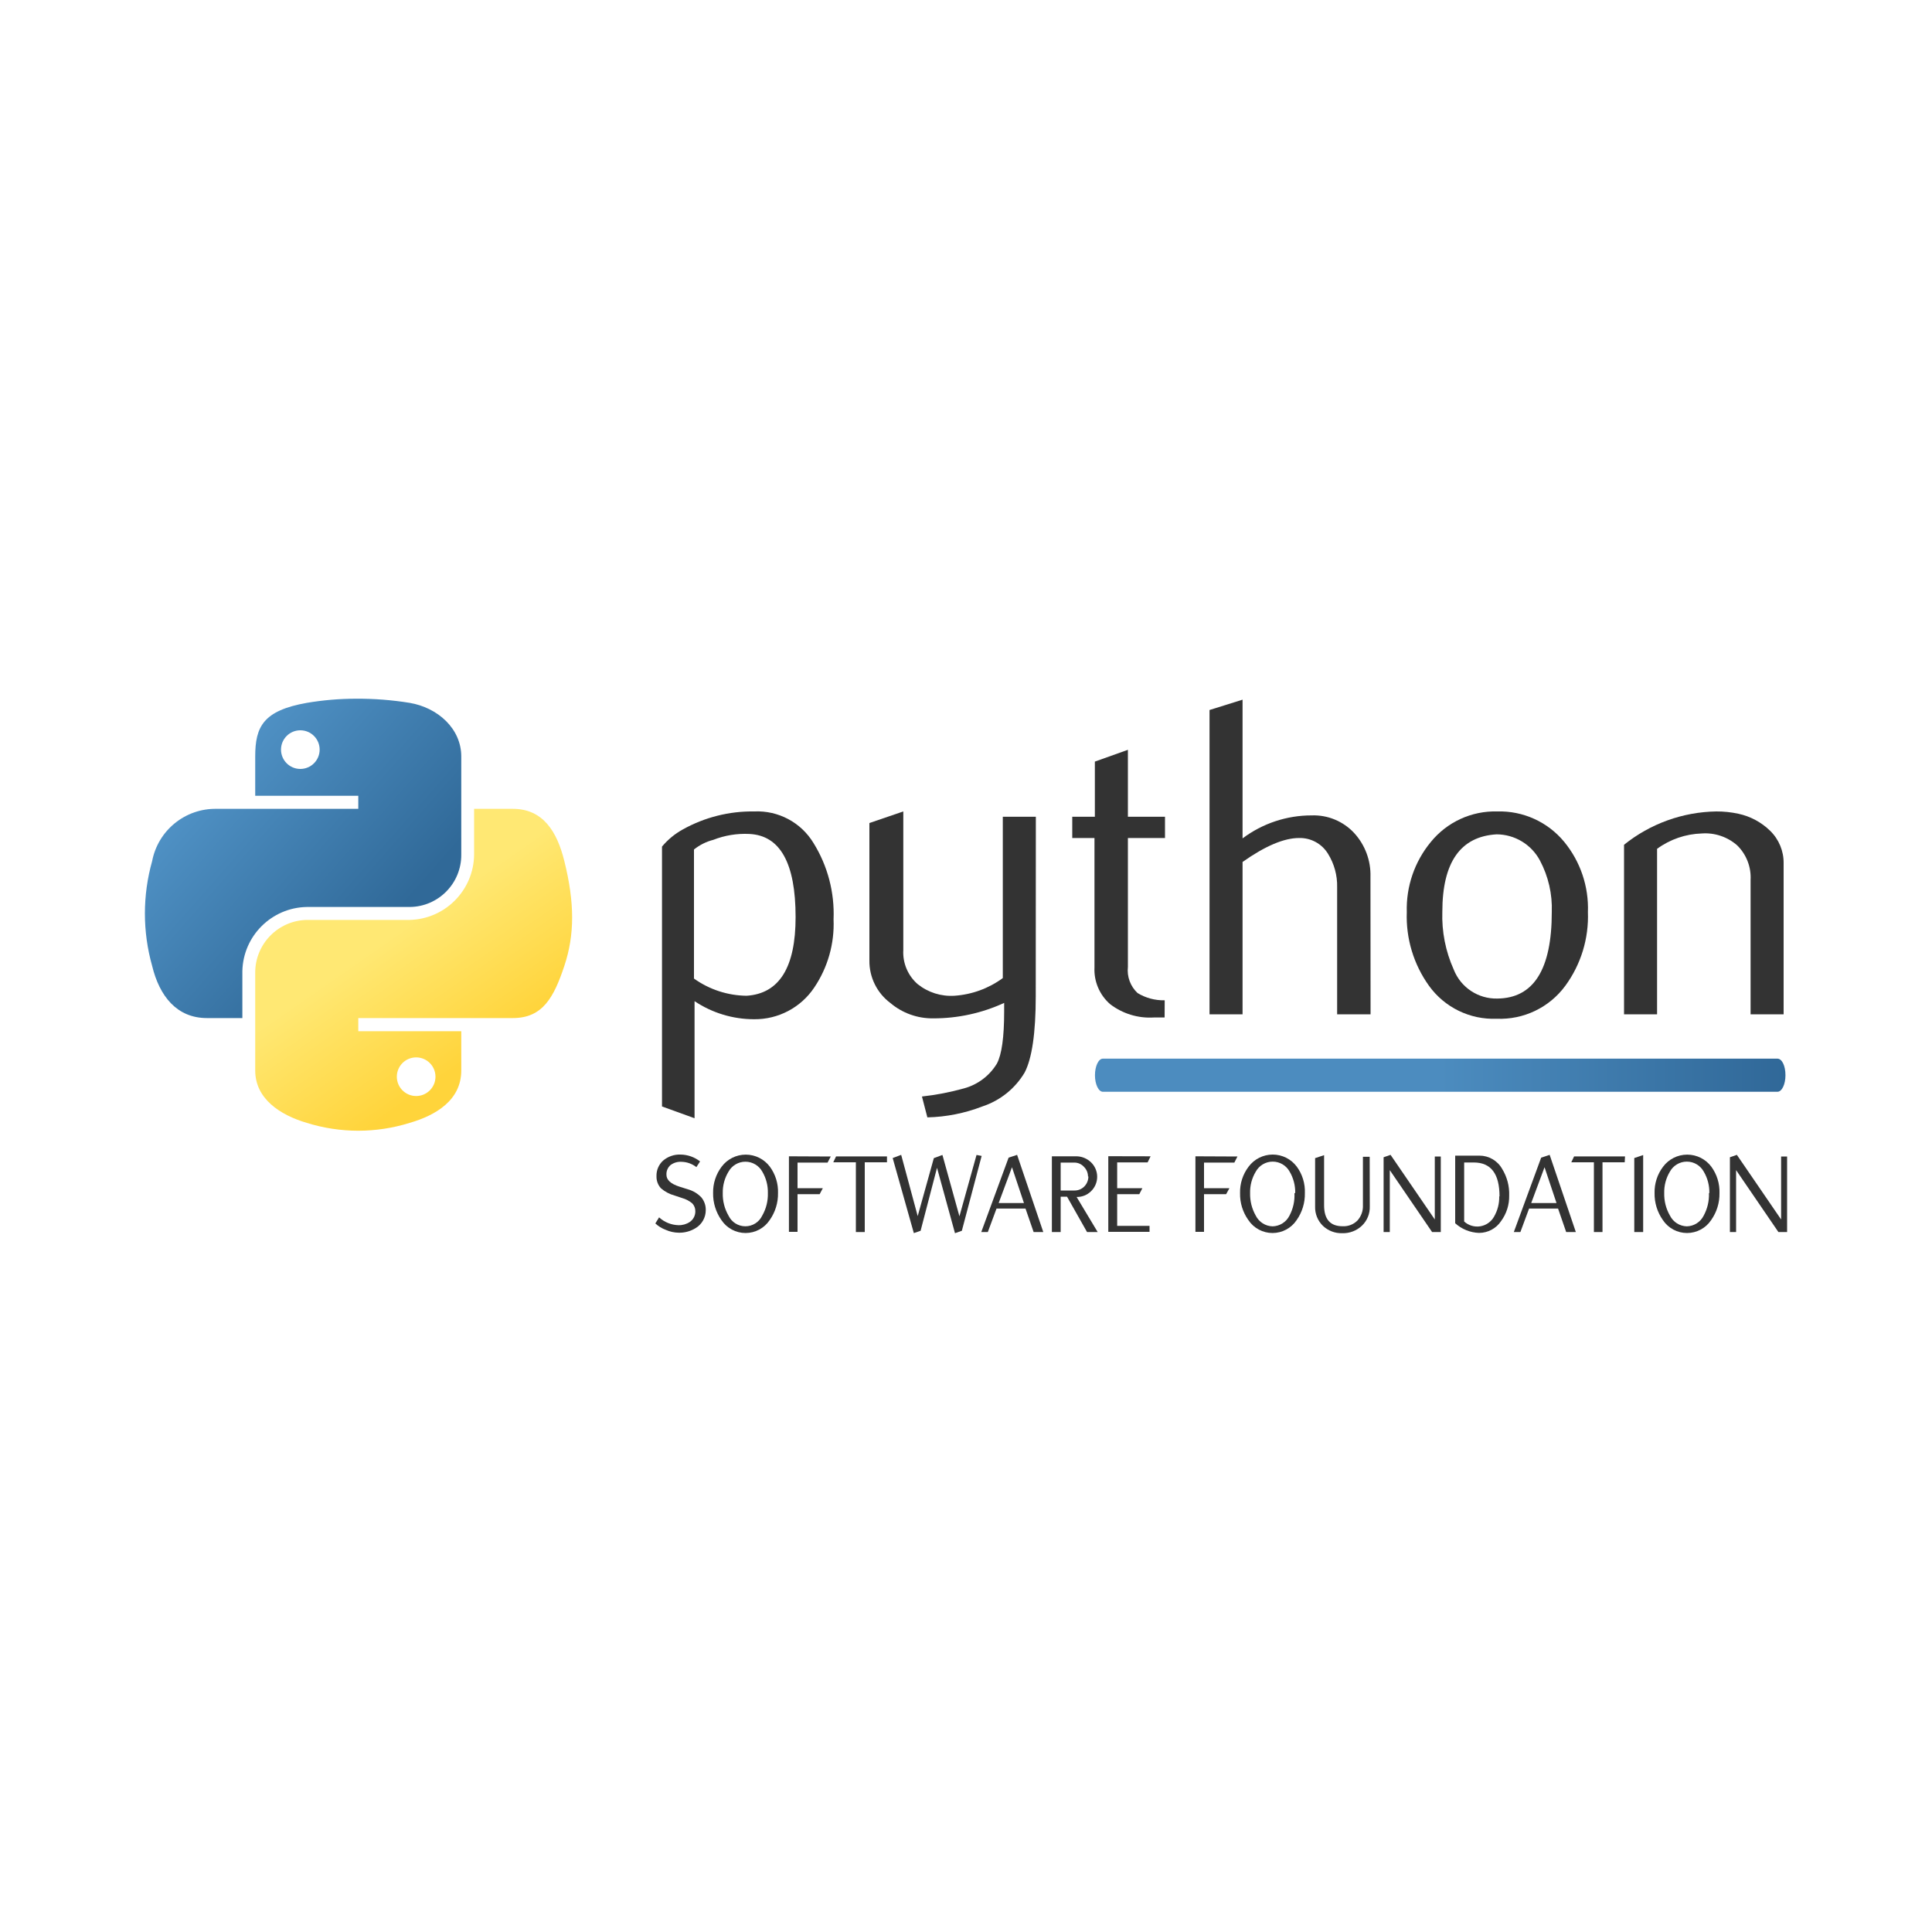
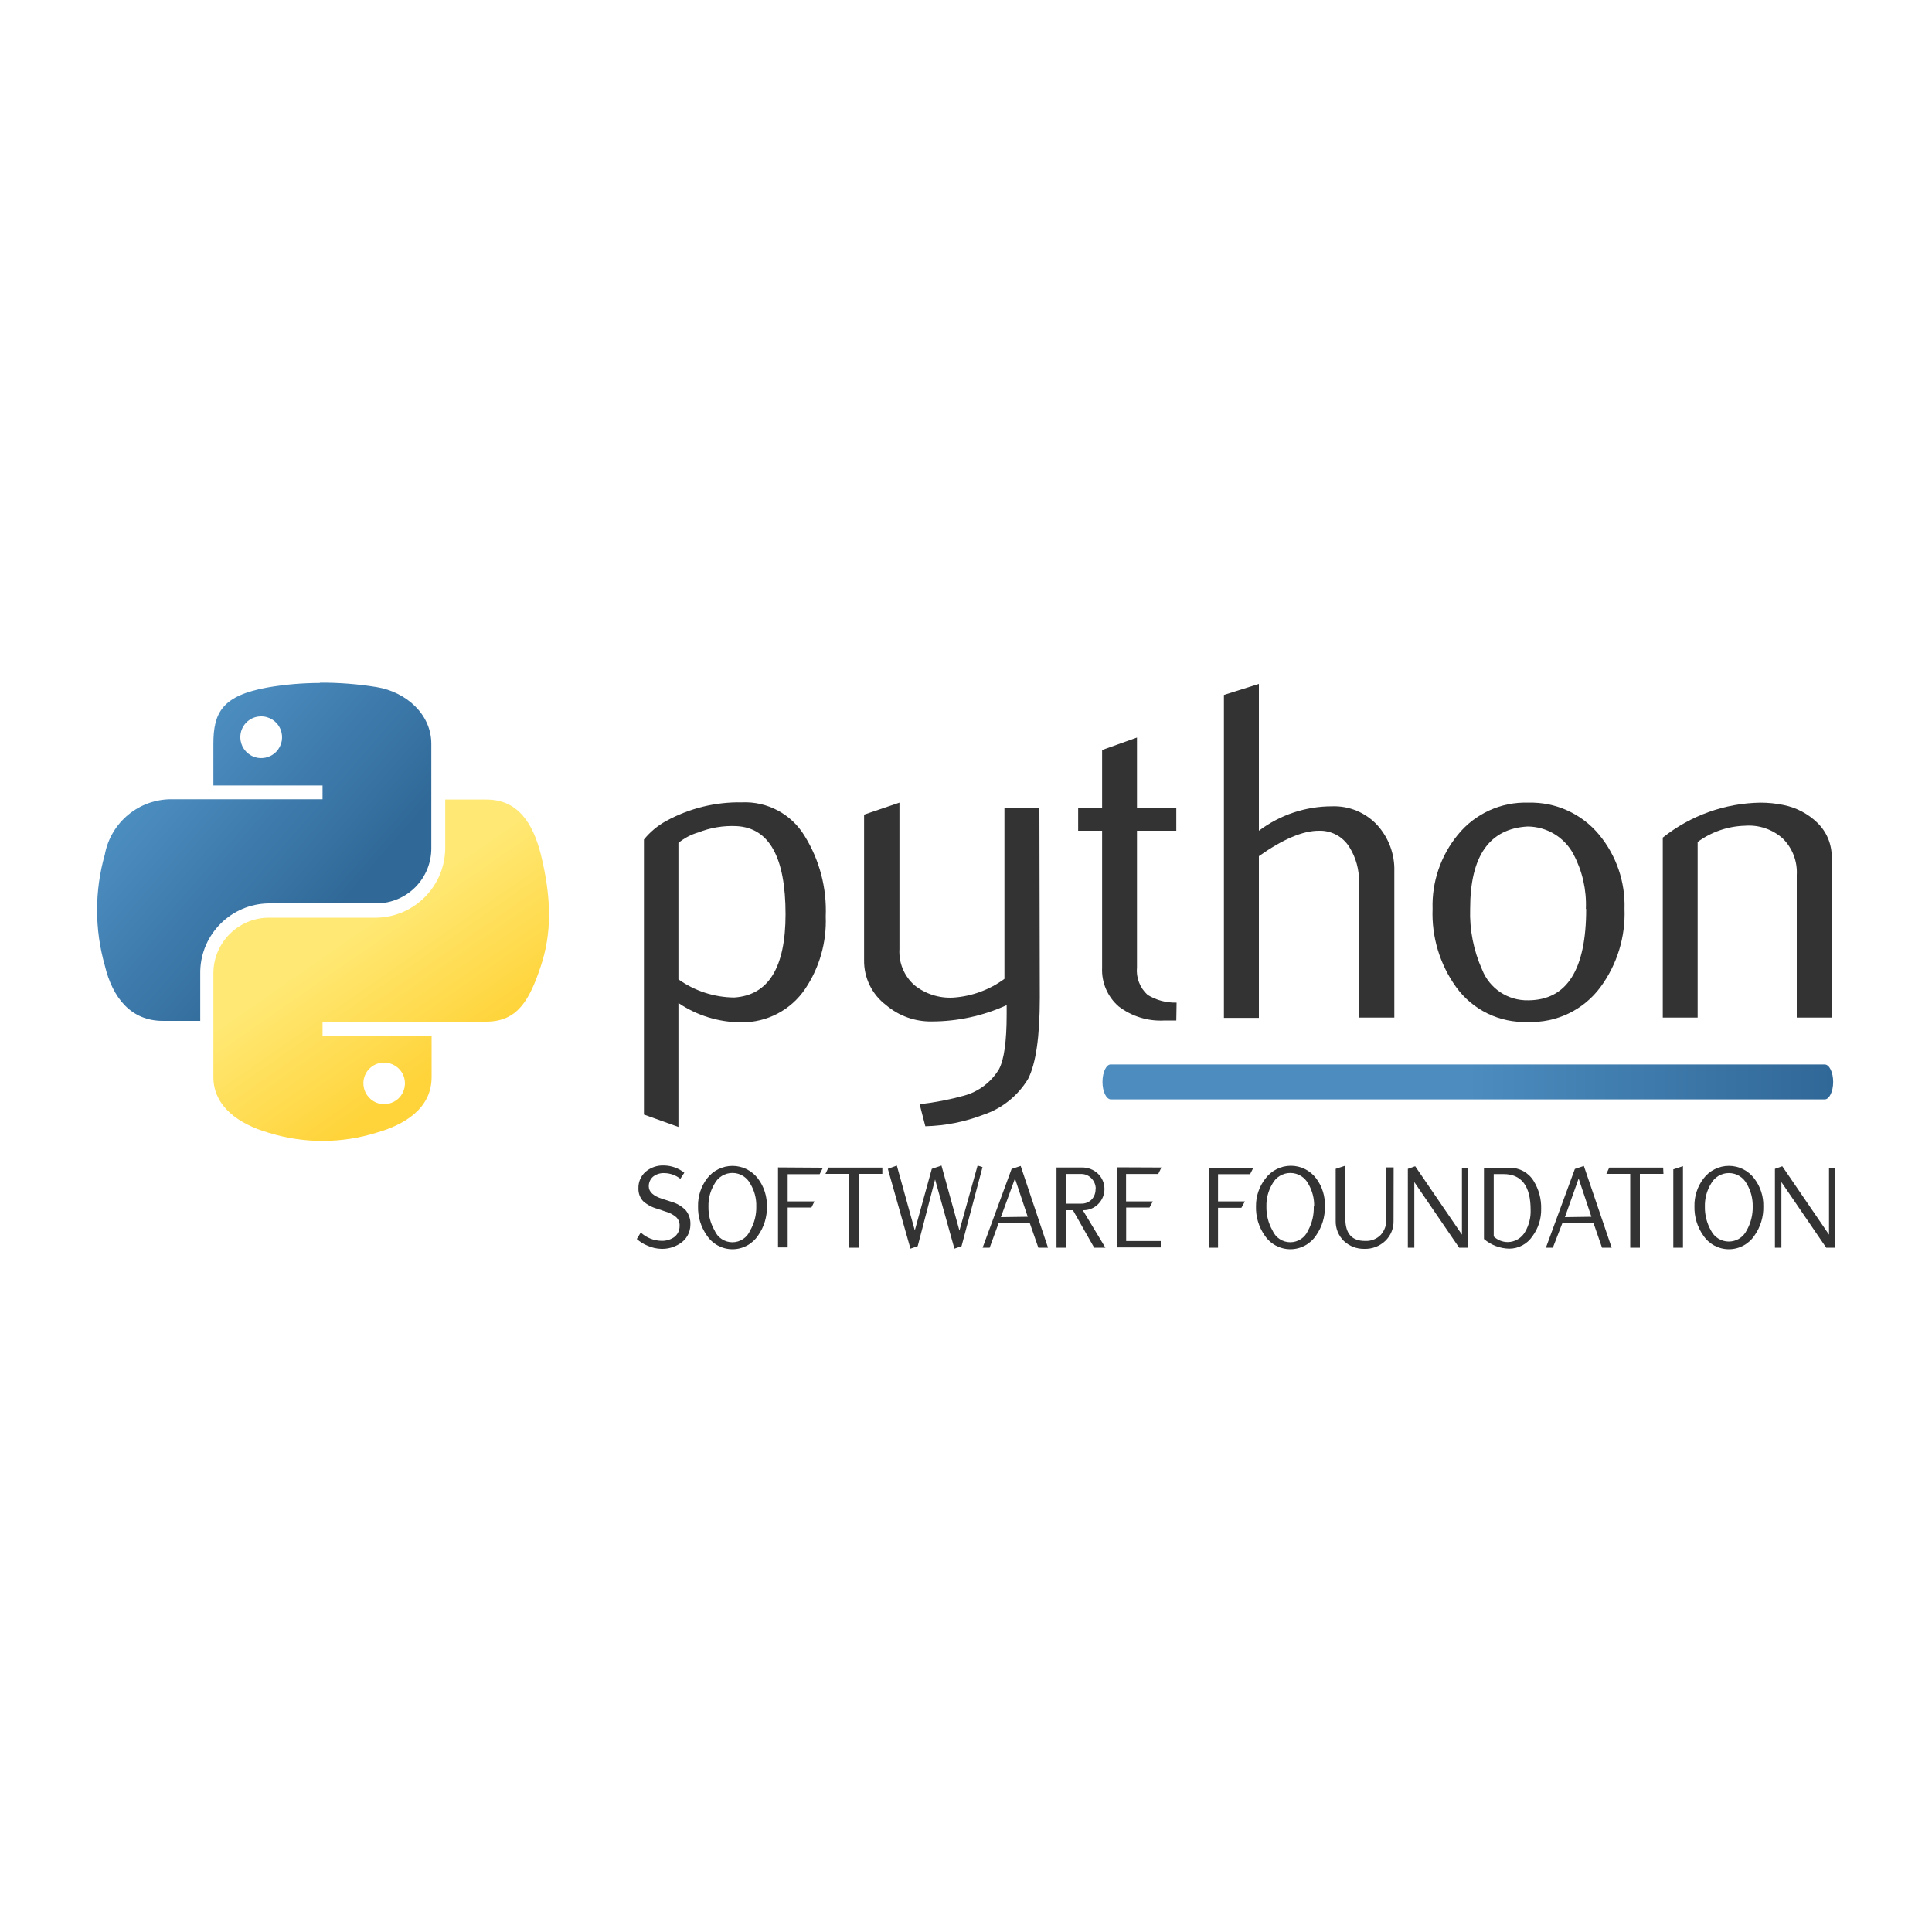
<svg xmlns="http://www.w3.org/2000/svg" id="Camada_1" data-name="Camada 1" viewBox="0 0 200 200">
  <defs>
    <style>.cls-1{fill:url(#Gradiente_sem_nome_5);}.cls-2{mask:url(#mask);}.cls-3{fill:#7f7f7f;}.cls-4{fill:url(#Gradiente_sem_nome_2);}.cls-5{fill:url(#Gradiente_sem_nome_3);}.cls-6{fill:#333;}.cls-7{fill:url(#Gradiente_sem_nome_4);}</style>
-     <radialGradient id="Gradiente_sem_nome_5" cx="-683" cy="-5127.28" r="14.3" gradientTransform="translate(719.66 1491.48) scale(1 0.27)" gradientUnits="userSpaceOnUse">
+     <radialGradient id="Gradiente_sem_nome_5" cx="-686.72" cy="-5122.02" r="15.14" gradientTransform="translate(719.66 1491.48) scale(1 0.27)" gradientUnits="userSpaceOnUse">
      <stop offset="0" stop-color="#727272" />
      <stop offset="1" />
    </radialGradient>
-     <mask id="mask" x="-25.22" y="27.37" width="328.16" height="140.4" maskUnits="userSpaceOnUse">
+     <mask id="mask" x="-32.59" y="23.1" width="347.46" height="148.66" maskUnits="userSpaceOnUse">
      <g id="TranspMask">
-         <rect class="cls-1" x="-25.22" y="27.37" width="328.16" height="140.4" />
+         <rect class="cls-1" x="-32.59" y="23.1" width="347.46" height="148.66" />
      </g>
    </mask>
-     <linearGradient id="Gradiente_sem_nome_2" x1="-489.36" y1="-241.72" x2="-457.03" y2="-241.72" gradientTransform="matrix(0.75, 0.66, -0.66, 0.75, 224.84, 576.98)" gradientUnits="userSpaceOnUse">
+     <linearGradient id="Gradiente_sem_nome_2" x1="-494.2" y1="-239.58" x2="-459.97" y2="-239.58" gradientTransform="translate(224.84 576.98) rotate(40.98)" gradientUnits="userSpaceOnUse">
      <stop offset="0" stop-color="#5a9fd4" />
      <stop offset="1" stop-color="#306998" />
    </linearGradient>
-     <linearGradient id="Gradiente_sem_nome_3" x1="961.35" y1="244.91" x2="976.54" y2="244.91" gradientTransform="matrix(-0.57, -0.82, 0.82, -0.57, 398.51, 1035.66)" gradientUnits="userSpaceOnUse">
+     <linearGradient id="Gradiente_sem_nome_3" x1="962.74" y1="242.13" x2="978.83" y2="242.13" gradientTransform="matrix(-0.57, -0.82, 0.82, -0.57, 398.51, 1035.66)" gradientUnits="userSpaceOnUse">
      <stop offset="0" stop-color="#ffd43b" />
      <stop offset="1" stop-color="#ffe873" />
    </linearGradient>
-     <linearGradient id="Gradiente_sem_nome_4" x1="-3713.83" y1="-1093.72" x2="-3678.11" y2="-1093.72" gradientTransform="translate(3862.89 1205.03)" gradientUnits="userSpaceOnUse">
+     <linearGradient id="Gradiente_sem_nome_4" x1="-3710.94" y1="-1093.06" x2="-3673.13" y2="-1093.06" gradientTransform="translate(3862.89 1205.03)" gradientUnits="userSpaceOnUse">
      <stop offset="0" stop-color="#4c8cbf" />
      <stop offset="1" stop-color="#306898" />
    </linearGradient>
  </defs>
  <g id="Logo">
    <g id="Group">
      <g class="cls-2">
-         <path class="cls-3" d="M51,123.86c0,2.1-6.41,3.81-14.3,3.81s-14.3-1.71-14.3-3.81,6.4-3.82,14.3-3.82S51,121.75,51,123.86Z" />
+         <path class="cls-3" d="M48.08,125.26c0,2.23-6.78,4-15.14,4s-15.14-1.81-15.14-4,6.78-4,15.14-4,15.14,1.81,15.14,4Z" />
      </g>
      <g id="Group_1" data-name="Group 1">
        <g id="Group_2" data-name="Group 2">
-           <path class="cls-4" d="M36.86,72.33a30.72,30.72,0,0,0-5.1.43c-4.52.8-5.34,2.47-5.34,5.55v4.07H37.09v1.35H22.42a6.67,6.67,0,0,0-6.67,5.41,20,20,0,0,0,0,10.85c.76,3.15,2.57,5.4,5.67,5.4h3.67v-4.87a6.79,6.79,0,0,1,6.67-6.63H42.41a5.38,5.38,0,0,0,5.34-5.42V78.31c0-2.89-2.44-5.06-5.34-5.55a33.56,33.56,0,0,0-5.55-.43ZM31.09,75.6a2,2,0,1,1-2,2,2,2,0,0,1,2-2Z" />
-           <path class="cls-5" d="M49.08,83.73v4.74a6.84,6.84,0,0,1-6.67,6.76H31.76a5.45,5.45,0,0,0-5.34,5.43v10.16c0,2.89,2.52,4.59,5.34,5.42a17.87,17.87,0,0,0,10.65,0c2.69-.78,5.34-2.34,5.34-5.42v-4.07H37.09v-1.36h16c3.1,0,4.25-2.16,5.33-5.4s1.07-6.56,0-10.85c-.76-3.09-2.23-5.41-5.33-5.41Zm-6,25.73a2,2,0,1,1-2,2,2,2,0,0,1,2-2Z" />
+           <path class="cls-4" d="M33.14,70.7a32.17,32.17,0,0,0-5.4.46C23,72,22.09,73.77,22.09,77v4.31h11.3v1.43H17.85a7,7,0,0,0-7,5.73,21,21,0,0,0,0,11.48c.8,3.35,2.72,5.73,6,5.73h3.88v-5.16a7.18,7.18,0,0,1,7.06-7H39a5.69,5.69,0,0,0,5.65-5.74V77c0-3.06-2.59-5.36-5.65-5.87a35.51,35.51,0,0,0-5.89-.46ZM27,74.16a2.16,2.16,0,1,1-2.12,2.16A2.14,2.14,0,0,1,27,74.16Z" />
+           <path class="cls-5" d="M46.09,82.77v5A7.25,7.25,0,0,1,39,95H27.74a5.77,5.77,0,0,0-5.65,5.75v10.75c0,3.06,2.67,4.87,5.65,5.74a18.79,18.79,0,0,0,11.29,0c2.84-.82,5.65-2.48,5.65-5.74v-4.3H33.39v-1.44H50.33c3.28,0,4.5-2.29,5.65-5.73S57.1,93,56,88.5c-.82-3.27-2.37-5.73-5.65-5.73ZM39.74,110a2.15,2.15,0,1,1-2.12,2.14A2.13,2.13,0,0,1,39.74,110Z" />
        </g>
      </g>
      <g id="Group_3" data-name="Group 3">
        <g id="Group_4" data-name="Group 4">
-           <path class="cls-6" d="M86.29,95.17a11.74,11.74,0,0,1-2,7.06,7.39,7.39,0,0,1-6.22,3.28,11.08,11.08,0,0,1-6.17-1.87v12.12l-3.37-1.22V87.64a7.52,7.52,0,0,1,2.16-1.78A14.73,14.73,0,0,1,78.08,84l0,0a6.8,6.8,0,0,1,6.14,3.28A13.89,13.89,0,0,1,86.29,95.17Zm-3.93-.23q0-8.39-4.8-8.61a9,9,0,0,0-3.72.61,5.28,5.28,0,0,0-2,1V101.3a9.55,9.55,0,0,0,5.45,1.78Q82.36,102.75,82.36,94.94Z" />
-           <path class="cls-6" d="M107.22,103.12c0,3.81-.39,6.45-1.15,7.91a8,8,0,0,1-4.38,3.51A16.82,16.82,0,0,1,96,115.67l-.56-2.16a27.17,27.17,0,0,0,4.35-.84,5.74,5.74,0,0,0,3.41-2.57c.5-.94.75-2.73.75-5.39v-.89a17.43,17.43,0,0,1-7.34,1.6,6.74,6.74,0,0,1-4.44-1.59A5.41,5.41,0,0,1,90,99.43V85.2L93.51,84V98.35A4.35,4.35,0,0,0,95,101.88a5.52,5.52,0,0,0,3.81,1.2,9.56,9.56,0,0,0,5-1.83V84.55h3.42Z" />
-           <path class="cls-6" d="M120.56,105.33c-.41,0-.78,0-1.12,0a6.75,6.75,0,0,1-4.52-1.38,4.74,4.74,0,0,1-1.62-3.81V86.75H111v-2.2h2.34V78.84l3.42-1.22v6.93h3.84v2.2h-3.84v13.34a3.22,3.22,0,0,0,1,2.71,5.17,5.17,0,0,0,2.81.75Z" />
-           <path class="cls-6" d="M141.88,105h-3.46V91.85a6.28,6.28,0,0,0-.94-3.46,3.41,3.41,0,0,0-3-1.64q-2.34,0-5.85,2.48V105h-3.42V73.5l3.42-1.07V86.79a11.88,11.88,0,0,1,7.15-2.38,5.72,5.72,0,0,1,4.4,1.82,6.42,6.42,0,0,1,1.69,4.54Z" />
-           <path class="cls-6" d="M164.38,94.42a12.15,12.15,0,0,1-2.34,7.63,8.38,8.38,0,0,1-7.11,3.41,8.22,8.22,0,0,1-7-3.41,12.31,12.31,0,0,1-2.3-7.63,10.88,10.88,0,0,1,2.48-7.25A8.56,8.56,0,0,1,155,84a8.66,8.66,0,0,1,6.92,3.14A10.83,10.83,0,0,1,164.38,94.42Zm-3.74,0a10.54,10.54,0,0,0-1.22-5.33,5.11,5.11,0,0,0-4.49-2.72q-5.61.33-5.62,8h0a13.5,13.5,0,0,0,1.18,6,4.73,4.73,0,0,0,4.51,3Q160.64,103.32,160.64,94.42Z" />
-           <path class="cls-6" d="M184.64,105h-3.42V91.1a4.66,4.66,0,0,0-1.38-3.58,5,5,0,0,0-3.67-1.24,8.26,8.26,0,0,0-4.63,1.59V105h-3.42V87.45A15.63,15.63,0,0,1,177.67,84a10.51,10.51,0,0,1,2.29.24A6.69,6.69,0,0,1,183.24,86a4.61,4.61,0,0,1,1.4,3.37Z" />
+           <path class="cls-6" d="M85.48,94.88a12.56,12.56,0,0,1-2.13,7.49,7.86,7.86,0,0,1-6.59,3.46,11.63,11.63,0,0,1-6.53-2v12.83l-3.57-1.28V86.91A7.76,7.76,0,0,1,68.94,85a15.7,15.7,0,0,1,7.85-1.94l0,0a7.21,7.21,0,0,1,6.5,3.47A14.66,14.66,0,0,1,85.48,94.88Zm-4.16-.24q0-8.86-5.08-9.12a9.53,9.53,0,0,0-3.94.65,5.79,5.79,0,0,0-2.07,1.09v14.12A10.09,10.09,0,0,0,76,103.26Q81.32,102.92,81.32,94.64Z" />
+           <path class="cls-6" d="M107.64,103.31q0,6-1.21,8.37a8.59,8.59,0,0,1-4.64,3.72,18,18,0,0,1-6,1.19l-.59-2.28a29.87,29.87,0,0,0,4.6-.89,6.11,6.11,0,0,0,3.61-2.73q.8-1.48.8-5.7v-.94a18.69,18.69,0,0,1-7.78,1.69,7.11,7.11,0,0,1-4.7-1.69,5.72,5.72,0,0,1-2.28-4.66V84.33l3.66-1.24V98.25A4.61,4.61,0,0,0,94.68,102a5.89,5.89,0,0,0,4,1.27,10.09,10.09,0,0,0,5.3-1.94V83.64h3.62Z" />
+           <path class="cls-6" d="M121.77,105.64c-.43,0-.83,0-1.19,0a7.15,7.15,0,0,1-4.78-1.46,5,5,0,0,1-1.71-4V86h-2.48V83.64h2.48v-6l3.61-1.29v7.33h4.07V86H117.7v14.12a3.41,3.41,0,0,0,1.1,2.87,5.44,5.44,0,0,0,3,.8Z" />
+           <path class="cls-6" d="M144.34,105.34h-3.66v-14a6.51,6.51,0,0,0-1-3.66A3.57,3.57,0,0,0,136.51,86q-2.47,0-6.19,2.63v16.74H126.7V71.94l3.62-1.14V86a12.56,12.56,0,0,1,7.58-2.53,6.07,6.07,0,0,1,4.66,1.93,6.82,6.82,0,0,1,1.78,4.81Z" />
+           <path class="cls-6" d="M168.17,94.09a12.82,12.82,0,0,1-2.48,8.08,8.9,8.9,0,0,1-7.53,3.62,8.72,8.72,0,0,1-7.43-3.62,13,13,0,0,1-2.43-8.08,11.52,11.52,0,0,1,2.62-7.68,9,9,0,0,1,7.29-3.32,9.17,9.17,0,0,1,7.33,3.32A11.48,11.48,0,0,1,168.17,94.09Zm-4,0a11.14,11.14,0,0,0-1.28-5.65,5.41,5.41,0,0,0-4.76-2.88q-5.94.34-5.94,8.52h0a14.23,14.23,0,0,0,1.24,6.3,5,5,0,0,0,4.78,3.17Q164.2,103.52,164.2,94.1Z" />
+           <path class="cls-6" d="M189.62,105.34H186V90.58a4.91,4.91,0,0,0-1.46-3.79,5.26,5.26,0,0,0-3.89-1.31,8.7,8.7,0,0,0-4.91,1.68v18.18h-3.61V86.71a16.63,16.63,0,0,1,10.11-3.62,11.74,11.74,0,0,1,2.42.25,7,7,0,0,1,3.47,1.83,4.89,4.89,0,0,1,1.49,3.57Z" />
        </g>
      </g>
      <g id="Group_5" data-name="Group 5">
        <g id="Group_6" data-name="Group 6">
-           <path class="cls-6" d="M73.06,125.28A2.16,2.16,0,0,1,72,127.14v0a3.19,3.19,0,0,1-1.74.47,3.41,3.41,0,0,1-1.35-.3,3.24,3.24,0,0,1-1.07-.66l.39-.63a3.08,3.08,0,0,0,2,.81,2,2,0,0,0,1.17-.33,1.31,1.31,0,0,0,.58-1.1,1.15,1.15,0,0,0-.32-.83,2.82,2.82,0,0,0-1.05-.55l-.78-.26a3.6,3.6,0,0,1-1.41-.75,1.77,1.77,0,0,1-.46-1.25,2.08,2.08,0,0,1,.69-1.62,2.64,2.64,0,0,1,1.82-.62,3.34,3.34,0,0,1,2,.71l-.38.59a2.59,2.59,0,0,0-1.54-.55,1.72,1.72,0,0,0-1.14.34,1.24,1.24,0,0,0-.42,1c0,.53.44.94,1.34,1.23l.89.28a3.05,3.05,0,0,1,1.39.84A2,2,0,0,1,73.06,125.28Z" />
-           <path class="cls-6" d="M80.54,123.5h0a4.72,4.72,0,0,1-.86,2.8,3,3,0,0,1-5,0,4.72,4.72,0,0,1-.86-2.8,4.37,4.37,0,0,1,.88-2.72,3.12,3.12,0,0,1,5,0A4.37,4.37,0,0,1,80.54,123.5Zm-1.05,0a4.17,4.17,0,0,0-.57-2.2,2,2,0,0,0-3.51,0,4.09,4.09,0,0,0-.59,2.2,4.44,4.44,0,0,0,.6,2.35,1.93,1.93,0,0,0,3.48,0A4.44,4.44,0,0,0,79.49,123.5Z" />
-           <path class="cls-6" d="M86,119.72l-.33.63H82.56V123h2.62l-.33.62H82.56v3.9h-.89v-7.82Z" />
-           <path class="cls-6" d="M91.82,120.32h-2.3v7.22H88.6v-7.22H86.26l.29-.61h5.27Z" />
-           <path class="cls-6" d="M101.62,119.66l-2.05,7.75-.71.25L97,120.89l-1.7,6.52-.7.24-2.19-7.77.88-.33L95,125.89l1.67-6,.89-.33,1.76,6.35,1.77-6.35Z" />
-           <path class="cls-6" d="M108,127.54h-1l-.84-2.43h-3l-.9,2.43h-.68l2.83-7.7.88-.29Zm-2-3-1.24-3.71-1.38,3.71Z" />
-           <path class="cls-6" d="M113.63,127.54h-1.1l-2.07-3.66h-.66v3.66h-.91V119.7h2.47a2.21,2.21,0,0,1,1.58.62,2.08,2.08,0,0,1,0,3,2.06,2.06,0,0,1-1.49.59Zm-1-5.75a1.41,1.41,0,0,0-.42-1,1.34,1.34,0,0,0-1-.44H109.8v2.89h1.44a1.39,1.39,0,0,0,1-.41A1.48,1.48,0,0,0,112.67,121.79Z" />
-           <path class="cls-6" d="M119.11,119.7l-.31.63h-3.15V123h2.61l-.32.62h-2.29v3.28H119v.62h-4.27v-7.83Z" />
+           <path class="cls-6" d="M71.47,126.77a2.31,2.31,0,0,1-1.14,2h0a3.34,3.34,0,0,1-1.85.51,3.64,3.64,0,0,1-1.43-.32,3.68,3.68,0,0,1-1.13-.7l.41-.67a3.26,3.26,0,0,0,2.17.86,2.17,2.17,0,0,0,1.24-.35,1.38,1.38,0,0,0,.61-1.16A1.17,1.17,0,0,0,70,126a2.85,2.85,0,0,0-1.11-.58l-.82-.28a3.67,3.67,0,0,1-1.49-.79,1.85,1.85,0,0,1-.49-1.33,2.19,2.19,0,0,1,.73-1.71,2.77,2.77,0,0,1,1.93-.66,3.5,3.5,0,0,1,2.09.75l-.41.63a2.75,2.75,0,0,0-1.63-.59,1.78,1.78,0,0,0-1.2.37,1.3,1.3,0,0,0-.44,1c0,.56.46,1,1.42,1.3l.93.3a3.33,3.33,0,0,1,1.48.88A2.17,2.17,0,0,1,71.47,126.77Z" />
+           <path class="cls-6" d="M79.39,124.89h0a5,5,0,0,1-.91,3,3.18,3.18,0,0,1-5.31,0,5,5,0,0,1-.91-3,4.61,4.61,0,0,1,.93-2.89,3.31,3.31,0,0,1,5.27,0A4.61,4.61,0,0,1,79.39,124.89Zm-1.1,0a4.28,4.28,0,0,0-.61-2.33,2.09,2.09,0,0,0-3.72,0,4.29,4.29,0,0,0-.62,2.33,4.74,4.74,0,0,0,.63,2.48,2,2,0,0,0,3.69,0A4.74,4.74,0,0,0,78.29,124.89Z" />
+           <path class="cls-6" d="M85.19,120.88l-.34.67H81.54v2.82h2.77L84,125H81.54v4.13h-1v-8.28Z" />
+           <path class="cls-6" d="M91.34,121.52H88.9v7.64h-1v-7.64H85.45l.31-.65h5.58Z" />
+           <path class="cls-6" d="M101.71,120.82,99.54,129l-.74.26-2-7.16L95,129l-.75.26L91.91,121l.93-.34,1.86,6.71L96.46,121l1-.34,1.86,6.73,1.88-6.73Z" />
+           <path class="cls-6" d="M108.49,129.16h-1l-.9-2.58h-3.2l-.94,2.58h-.73l3-8.15.94-.31Zm-2.1-3.2L105.07,122,103.61,126Z" />
+           <path class="cls-6" d="M114.43,129.16h-1.16l-2.2-3.88h-.7v3.88h-1v-8.3H112a2.33,2.33,0,0,1,1.67.65,2.2,2.2,0,0,1,0,3.15,2.14,2.14,0,0,1-1.58.62Zm-1-6.09A1.53,1.53,0,0,0,113,122a1.43,1.43,0,0,0-1.06-.47h-1.54v3.07h1.53a1.45,1.45,0,0,0,1.09-.44A1.52,1.52,0,0,0,113.41,123.07Z" />
+           <path class="cls-6" d="M120.23,120.86l-.33.67h-3.33v2.84h2.77L119,125h-2.42v3.47h3.58v.66h-4.52v-8.29Z" />
        </g>
        <g id="Group_7" data-name="Group 7">
-           <path class="cls-6" d="M128.1,119.72l-.32.63h-3.14V123h2.63l-.34.62h-2.29v3.9h-.89v-7.82Z" />
-           <path class="cls-6" d="M135.08,123.51h0a4.68,4.68,0,0,1-.85,2.79,3,3,0,0,1-5,0,4.62,4.62,0,0,1-.86-2.79,4.34,4.34,0,0,1,.88-2.73,3.11,3.11,0,0,1,5,0A4.34,4.34,0,0,1,135.08,123.51Zm-1,0a4.18,4.18,0,0,0-.57-2.21,2,2,0,0,0-3.52,0,4.09,4.09,0,0,0-.58,2.21,4.52,4.52,0,0,0,.59,2.34,2,2,0,0,0,1.74,1.1,2,2,0,0,0,1.74-1.1A4.43,4.43,0,0,0,134,123.51Z" />
-           <path class="cls-6" d="M141.8,124.88a2.64,2.64,0,0,1-.81,2,2.83,2.83,0,0,1-2.05.78,2.77,2.77,0,0,1-2-.77,2.67,2.67,0,0,1-.8-2v-5l.93-.31v5.2c0,1.45.65,2.17,1.94,2.16a2,2,0,0,0,1.52-.6,2.22,2.22,0,0,0,.56-1.59v-5h.7Z" />
-           <path class="cls-6" d="M149.15,127.54h-.9l-4.38-6.41v6.41h-.64V119.8l.72-.25,4.58,6.69v-6.52h.62Z" />
-           <path class="cls-6" d="M156.23,123.76a4.32,4.32,0,0,1-.84,2.65,2.74,2.74,0,0,1-2.28,1.22,3.87,3.87,0,0,1-2.47-1v-7l2.51,0A2.7,2.7,0,0,1,155.5,121,4.93,4.93,0,0,1,156.23,123.76Zm-1,.09q0-3.51-2.66-3.51h-1v6.11a2,2,0,0,0,3.08-.48A4,4,0,0,0,155.2,123.85Z" />
-           <path class="cls-6" d="M163.13,127.54h-1l-.84-2.43h-3l-.9,2.43h-.68l2.83-7.7.88-.29Zm-2-3-1.24-3.71-1.38,3.71Z" />
-           <path class="cls-6" d="M168.19,120.32h-2.3v7.22H165v-7.22h-2.34l.29-.61h5.27Z" />
-           <path class="cls-6" d="M170.1,127.54h-.92v-7.66l.92-.31Z" />
-           <path class="cls-6" d="M178,123.51h0a4.69,4.69,0,0,1-.86,2.79,3,3,0,0,1-5,0,4.69,4.69,0,0,1-.86-2.79,4.34,4.34,0,0,1,.88-2.73,3.12,3.12,0,0,1,5,0A4.4,4.4,0,0,1,178,123.51Zm-1.05,0a4.18,4.18,0,0,0-.57-2.21,2,2,0,0,0-3.52,0,4.09,4.09,0,0,0-.58,2.21,4.43,4.43,0,0,0,.6,2.34,2,2,0,0,0,1.74,1.1,2,2,0,0,0,1.74-1.1A4.52,4.52,0,0,0,176.91,123.51Z" />
-           <path class="cls-6" d="M185,127.54h-.9l-4.38-6.41v6.41h-.64V119.8l.72-.25,4.58,6.69v-6.52H185Z" />
+           <path class="cls-6" d="M129.75,120.88l-.34.67h-3.32v2.82h2.78l-.36.66h-2.42v4.13h-.94v-8.28Z" />
+           <path class="cls-6" d="M137.15,124.89h0a5,5,0,0,1-.91,3,3.19,3.19,0,0,1-5.32,0,5,5,0,0,1-.9-3A4.56,4.56,0,0,1,131,122a3.28,3.28,0,0,1,5.26,0A4.51,4.51,0,0,1,137.15,124.89Zm-1.11,0a4.39,4.39,0,0,0-.6-2.33,2.1,2.1,0,0,0-3.73,0,4.31,4.31,0,0,0-.61,2.33,4.8,4.8,0,0,0,.63,2.49,2,2,0,0,0,3.68,0A4.8,4.8,0,0,0,136,124.89Z" />
+           <path class="cls-6" d="M144.26,126.35a2.77,2.77,0,0,1-.86,2.11,3,3,0,0,1-2.16.82,3,3,0,0,1-2.12-.81,2.83,2.83,0,0,1-.85-2.11V121l1-.33v5.5c0,1.54.69,2.3,2.05,2.29a2.1,2.1,0,0,0,1.62-.63,2.37,2.37,0,0,0,.58-1.68v-5.3h.75Z" />
+           <path class="cls-6" d="M152,129.16h-.95l-4.64-6.79v6.79h-.67V121l.76-.27,4.84,7.08v-6.9H152Z" />
+           <path class="cls-6" d="M159.54,125.15a4.57,4.57,0,0,1-.9,2.82,2.89,2.89,0,0,1-2.4,1.29,4.13,4.13,0,0,1-2.62-1v-7.37l2.66,0a2.84,2.84,0,0,1,2.48,1.36A5.22,5.22,0,0,1,159.54,125.15Zm-1.09.11q0-3.72-2.82-3.72h-1V128a2.12,2.12,0,0,0,1.45.58,2.09,2.09,0,0,0,1.82-1.1A4.19,4.19,0,0,0,158.45,125.26Z" />
+           <path class="cls-6" d="M166.84,129.16h-1l-.89-2.58h-3.2l-1,2.58h-.72l3-8.15.93-.31Zm-2.1-3.2L163.42,122,162,126Z" />
+           <path class="cls-6" d="M172.2,121.52h-2.44v7.64h-1v-7.64h-2.47l.3-.65h5.58Z" />
+           <path class="cls-6" d="M174.22,129.16h-1v-8.11l1-.33Z" />
+           <path class="cls-6" d="M182.54,124.89h0a5,5,0,0,1-.91,3,3.18,3.18,0,0,1-5.31,0,5,5,0,0,1-.91-3,4.56,4.56,0,0,1,.93-2.88,3.29,3.29,0,0,1,5.27,0A4.56,4.56,0,0,1,182.54,124.89Zm-1.1,0a4.4,4.4,0,0,0-.61-2.33,2.1,2.1,0,0,0-3.72,0,4.31,4.31,0,0,0-.62,2.33,4.8,4.8,0,0,0,.63,2.49,2.06,2.06,0,0,0,3.69,0A4.8,4.8,0,0,0,181.44,124.89Z" />
+           <path class="cls-6" d="M190,129.16h-.95l-4.64-6.79v6.79h-.67V121l.76-.27,4.84,7.08v-6.9H190Z" />
        </g>
      </g>
-       <path class="cls-7" d="M113.35,111.31h0c0,.94.37,1.71.82,1.71H184c.46,0,.83-.77.83-1.71h0c0-1-.37-1.72-.83-1.72H114.17C113.72,109.59,113.35,110.36,113.35,111.31Z" />
+       <path class="cls-7" d="M114.13,112h0c0,1,.39,1.81.88,1.81h73.88c.48,0,.88-.81.88-1.81h0c0-1-.4-1.81-.88-1.81H115C114.52,110.16,114.13,111,114.13,112Z" />
    </g>
  </g>
</svg>
